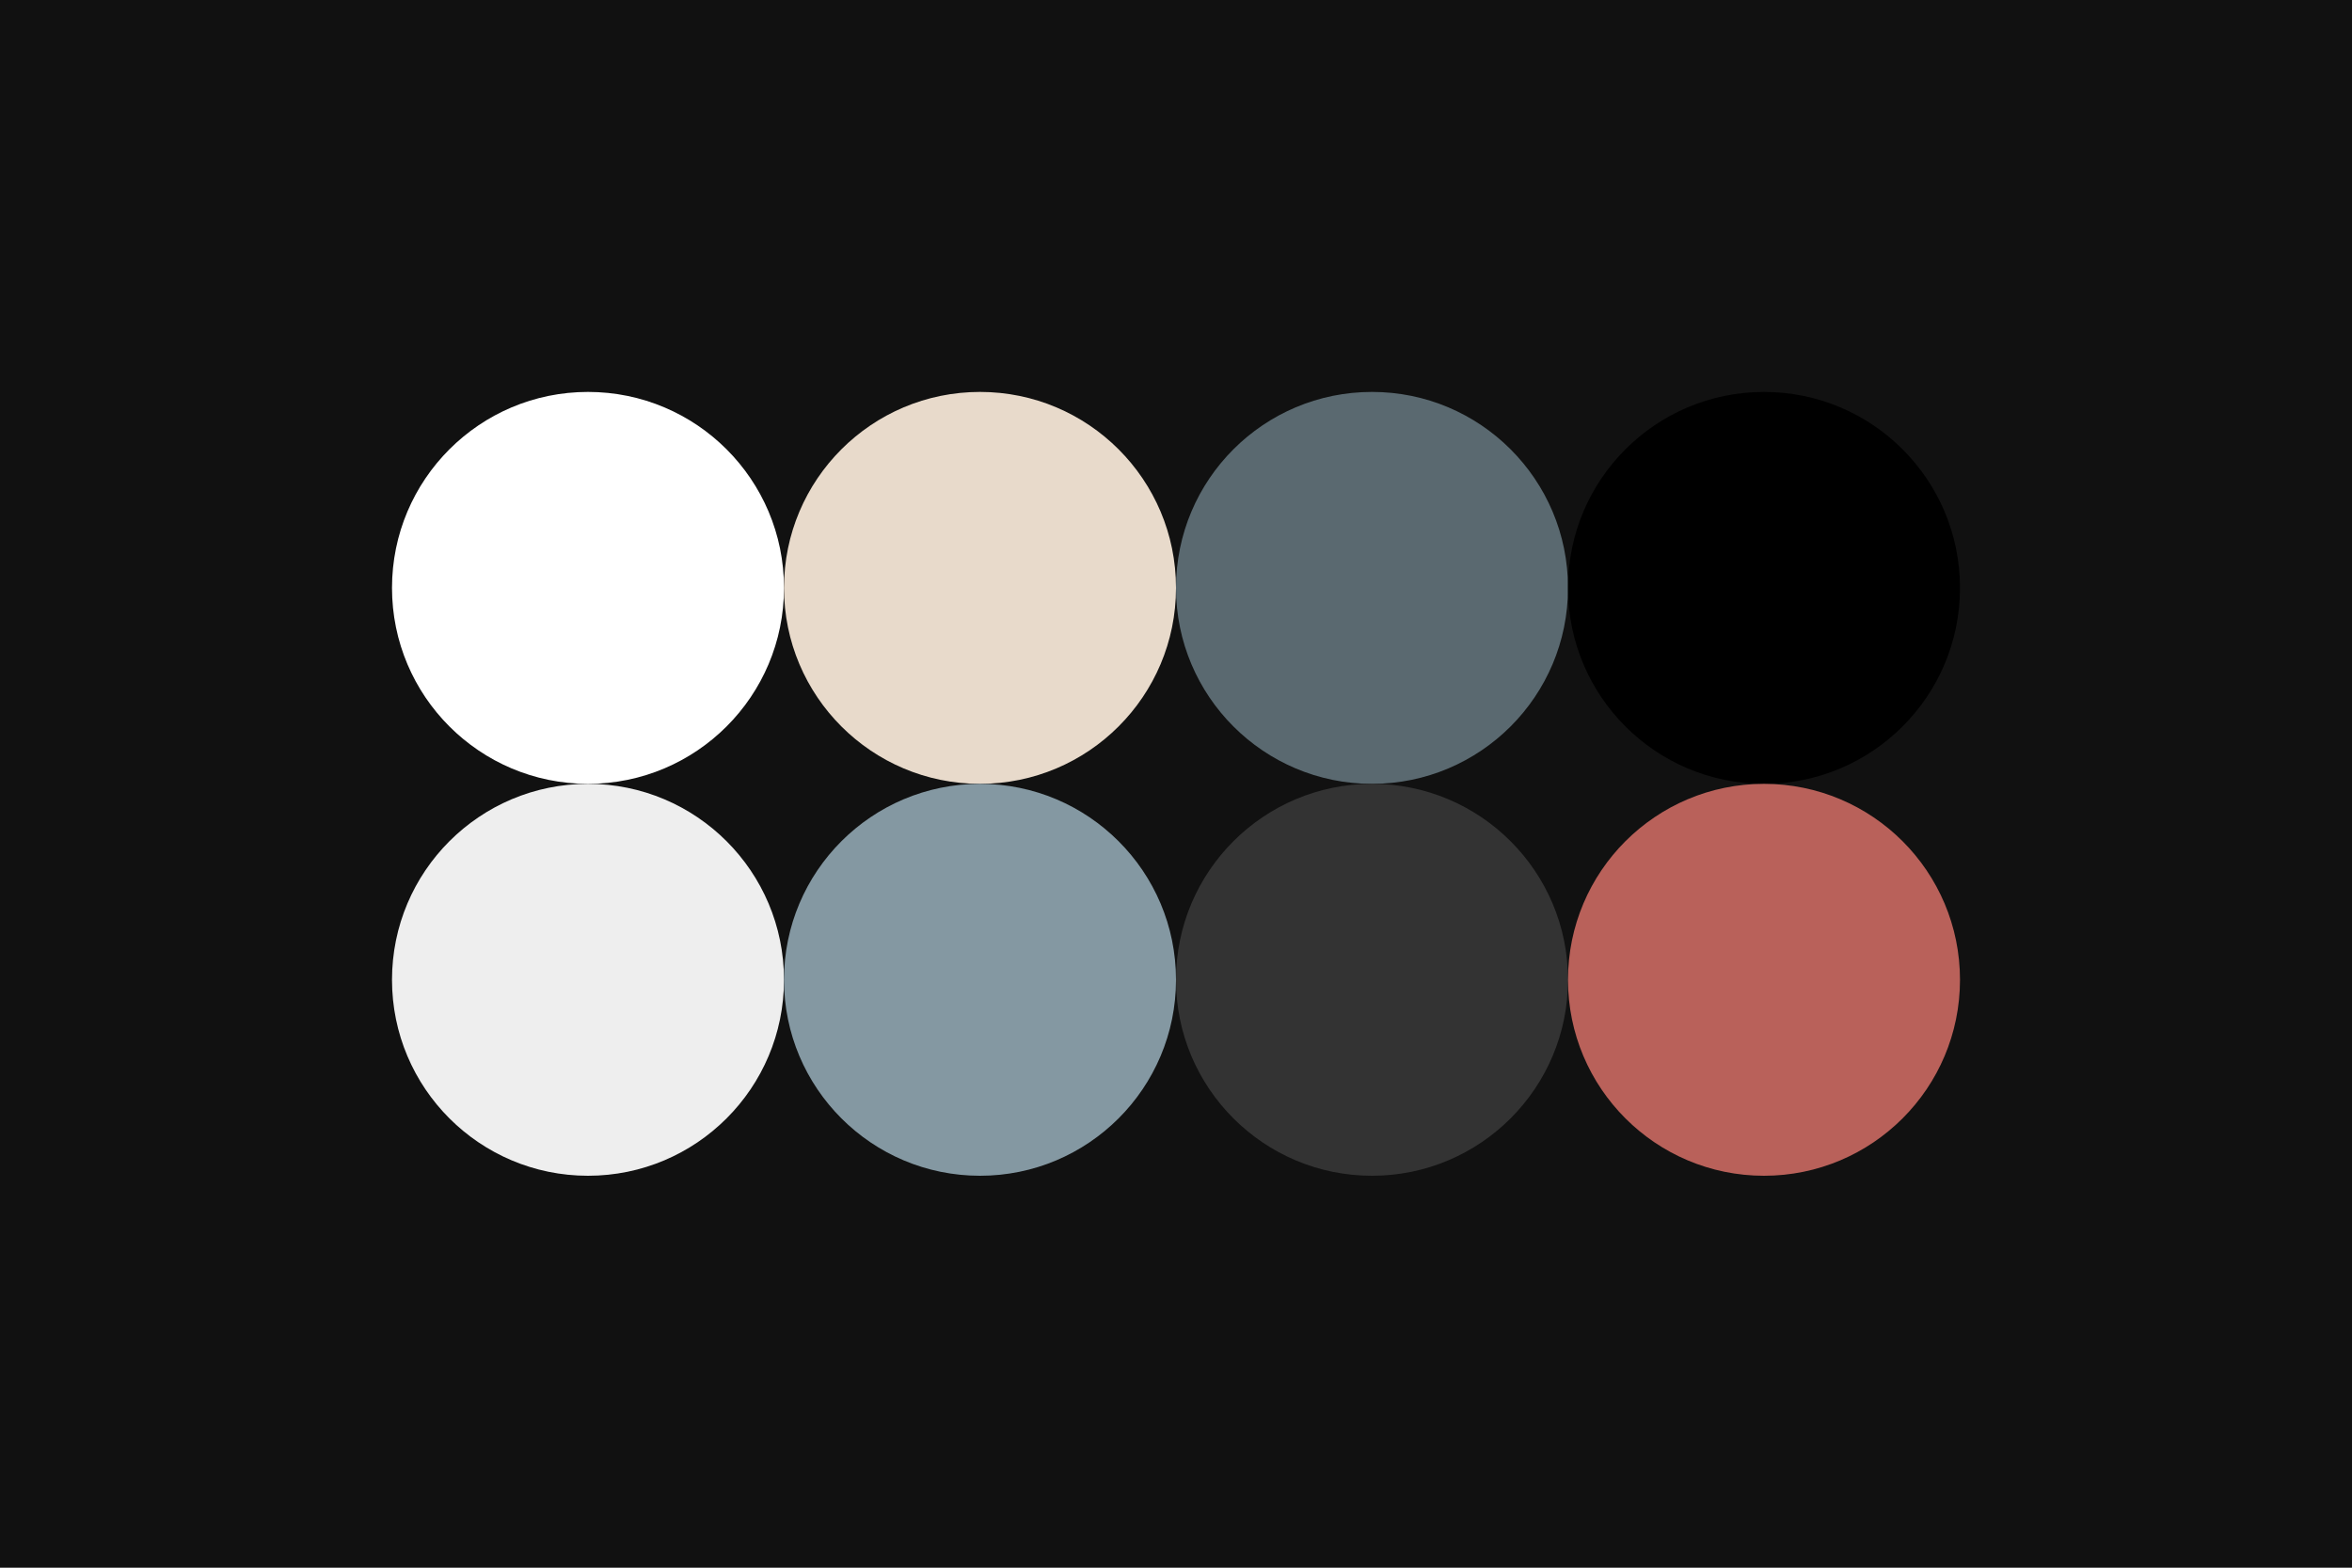
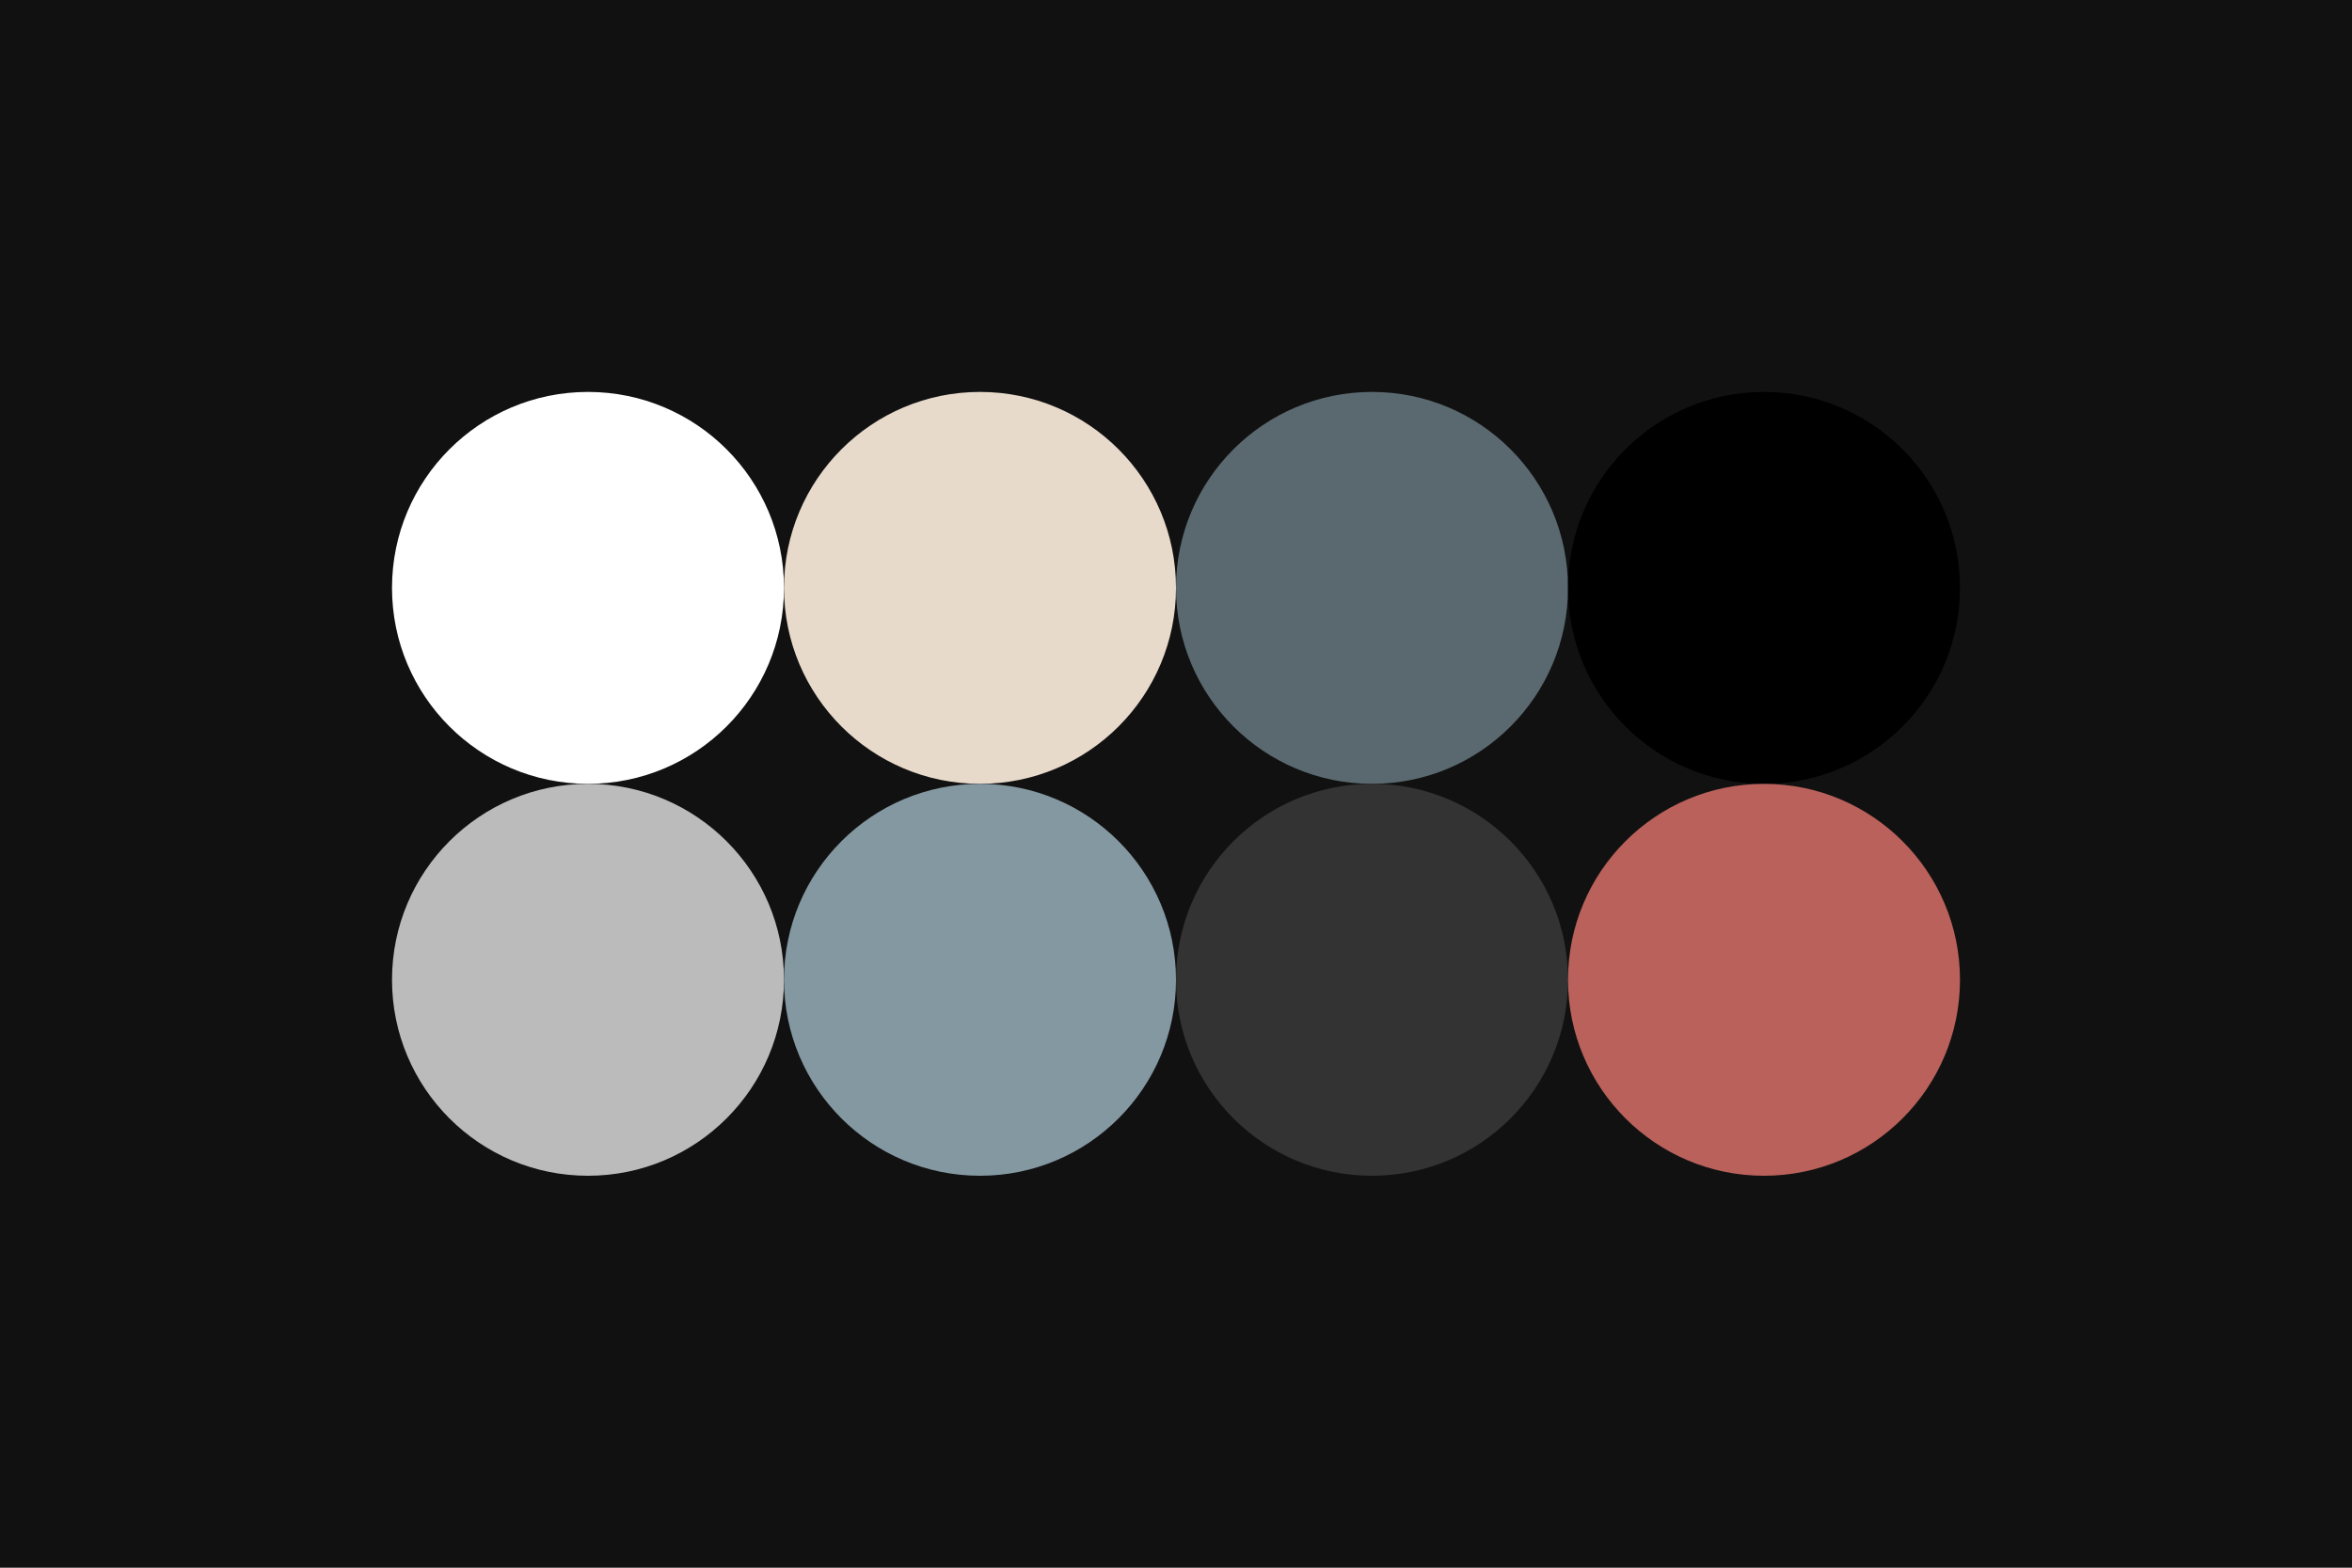
<svg xmlns="http://www.w3.org/2000/svg" width="96px" height="64px" baseProfile="full" version="1.1">
  <rect width="96" height="64" id="background" fill="#111111" />
  <circle cx="24" cy="24" r="8" id="f_high" fill="#ffffff" />
  <circle cx="40" cy="24" r="8" id="f_med" fill="#e8dacb" />
  <circle cx="56" cy="24" r="8" id="f_low" fill="#5a6970" />
  <circle cx="72" cy="24" r="8" id="f_inv" fill="#000000" />
-   <circle cx="24" cy="40" r="8" id="b_high" fill="#eeeeee" />
+   <circle cx="24" cy="40" r="8" id="b_high" fill="#bbbbbb" />
  <circle cx="40" cy="40" r="8" id="b_med" fill="#8498a2" />
  <circle cx="56" cy="40" r="8" id="b_low" fill="#333333" />
  <circle cx="72" cy="40" r="8" id="b_inv" fill="#b9615a" />
</svg>
